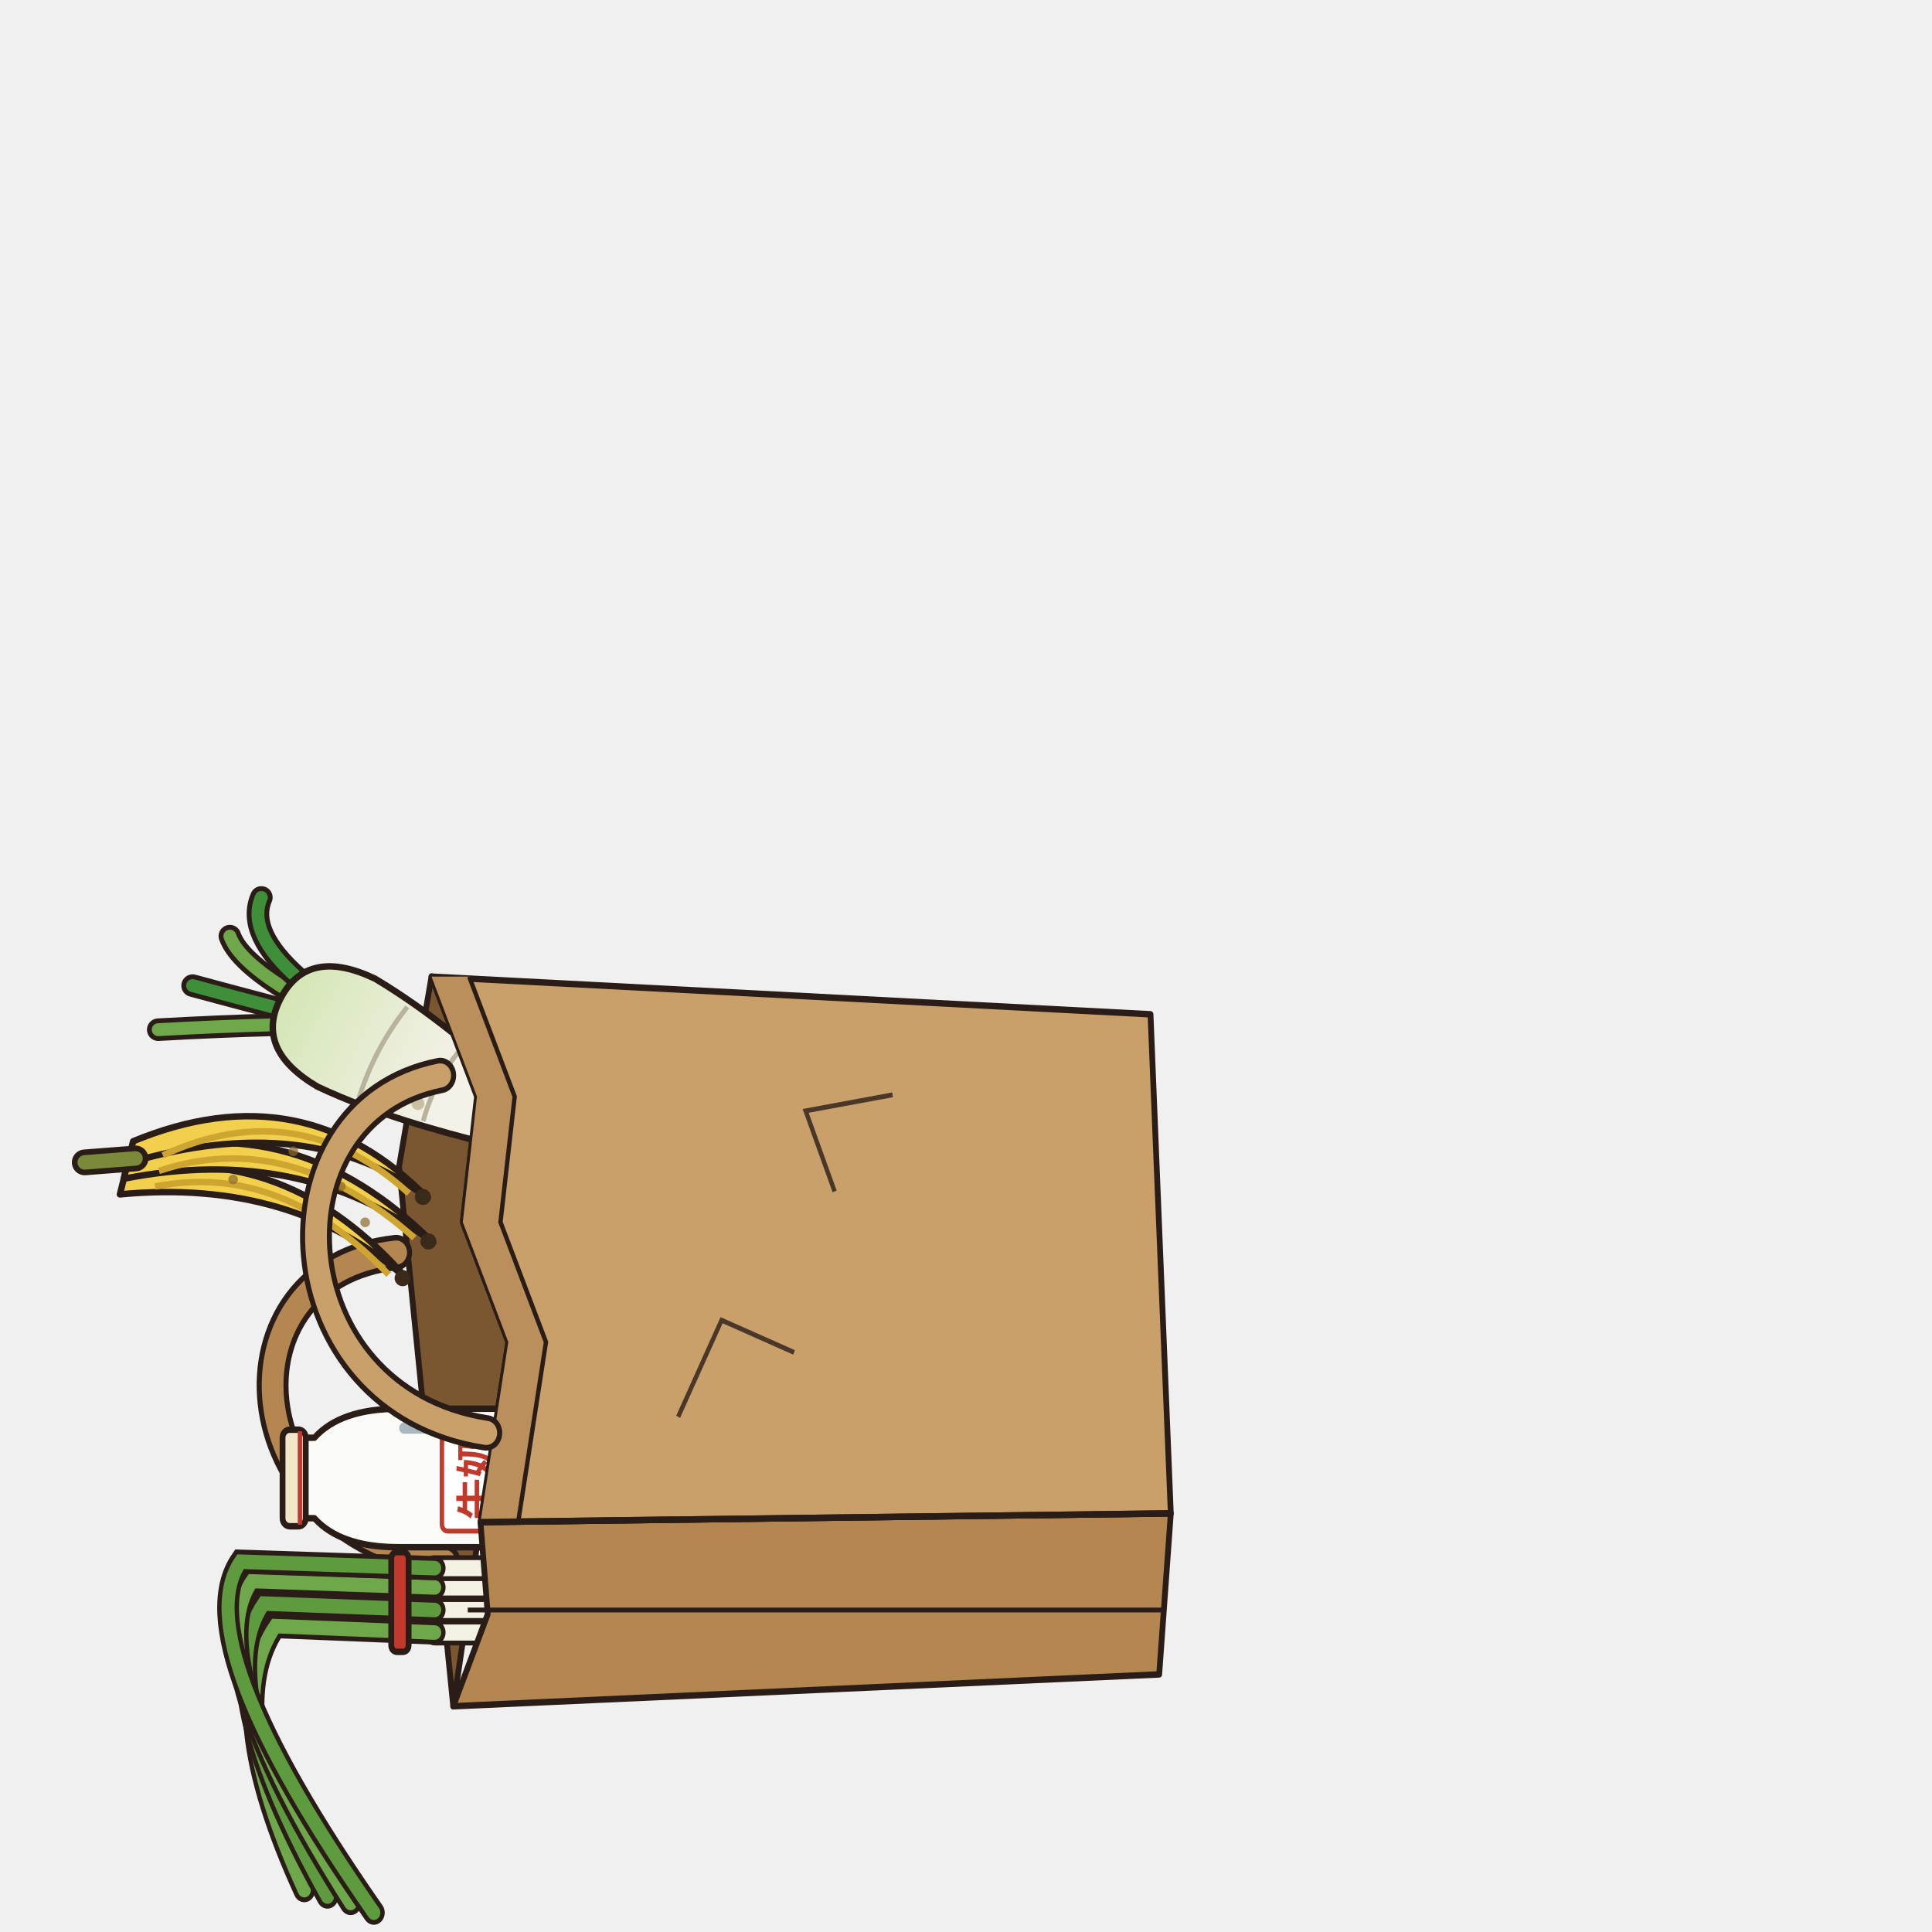
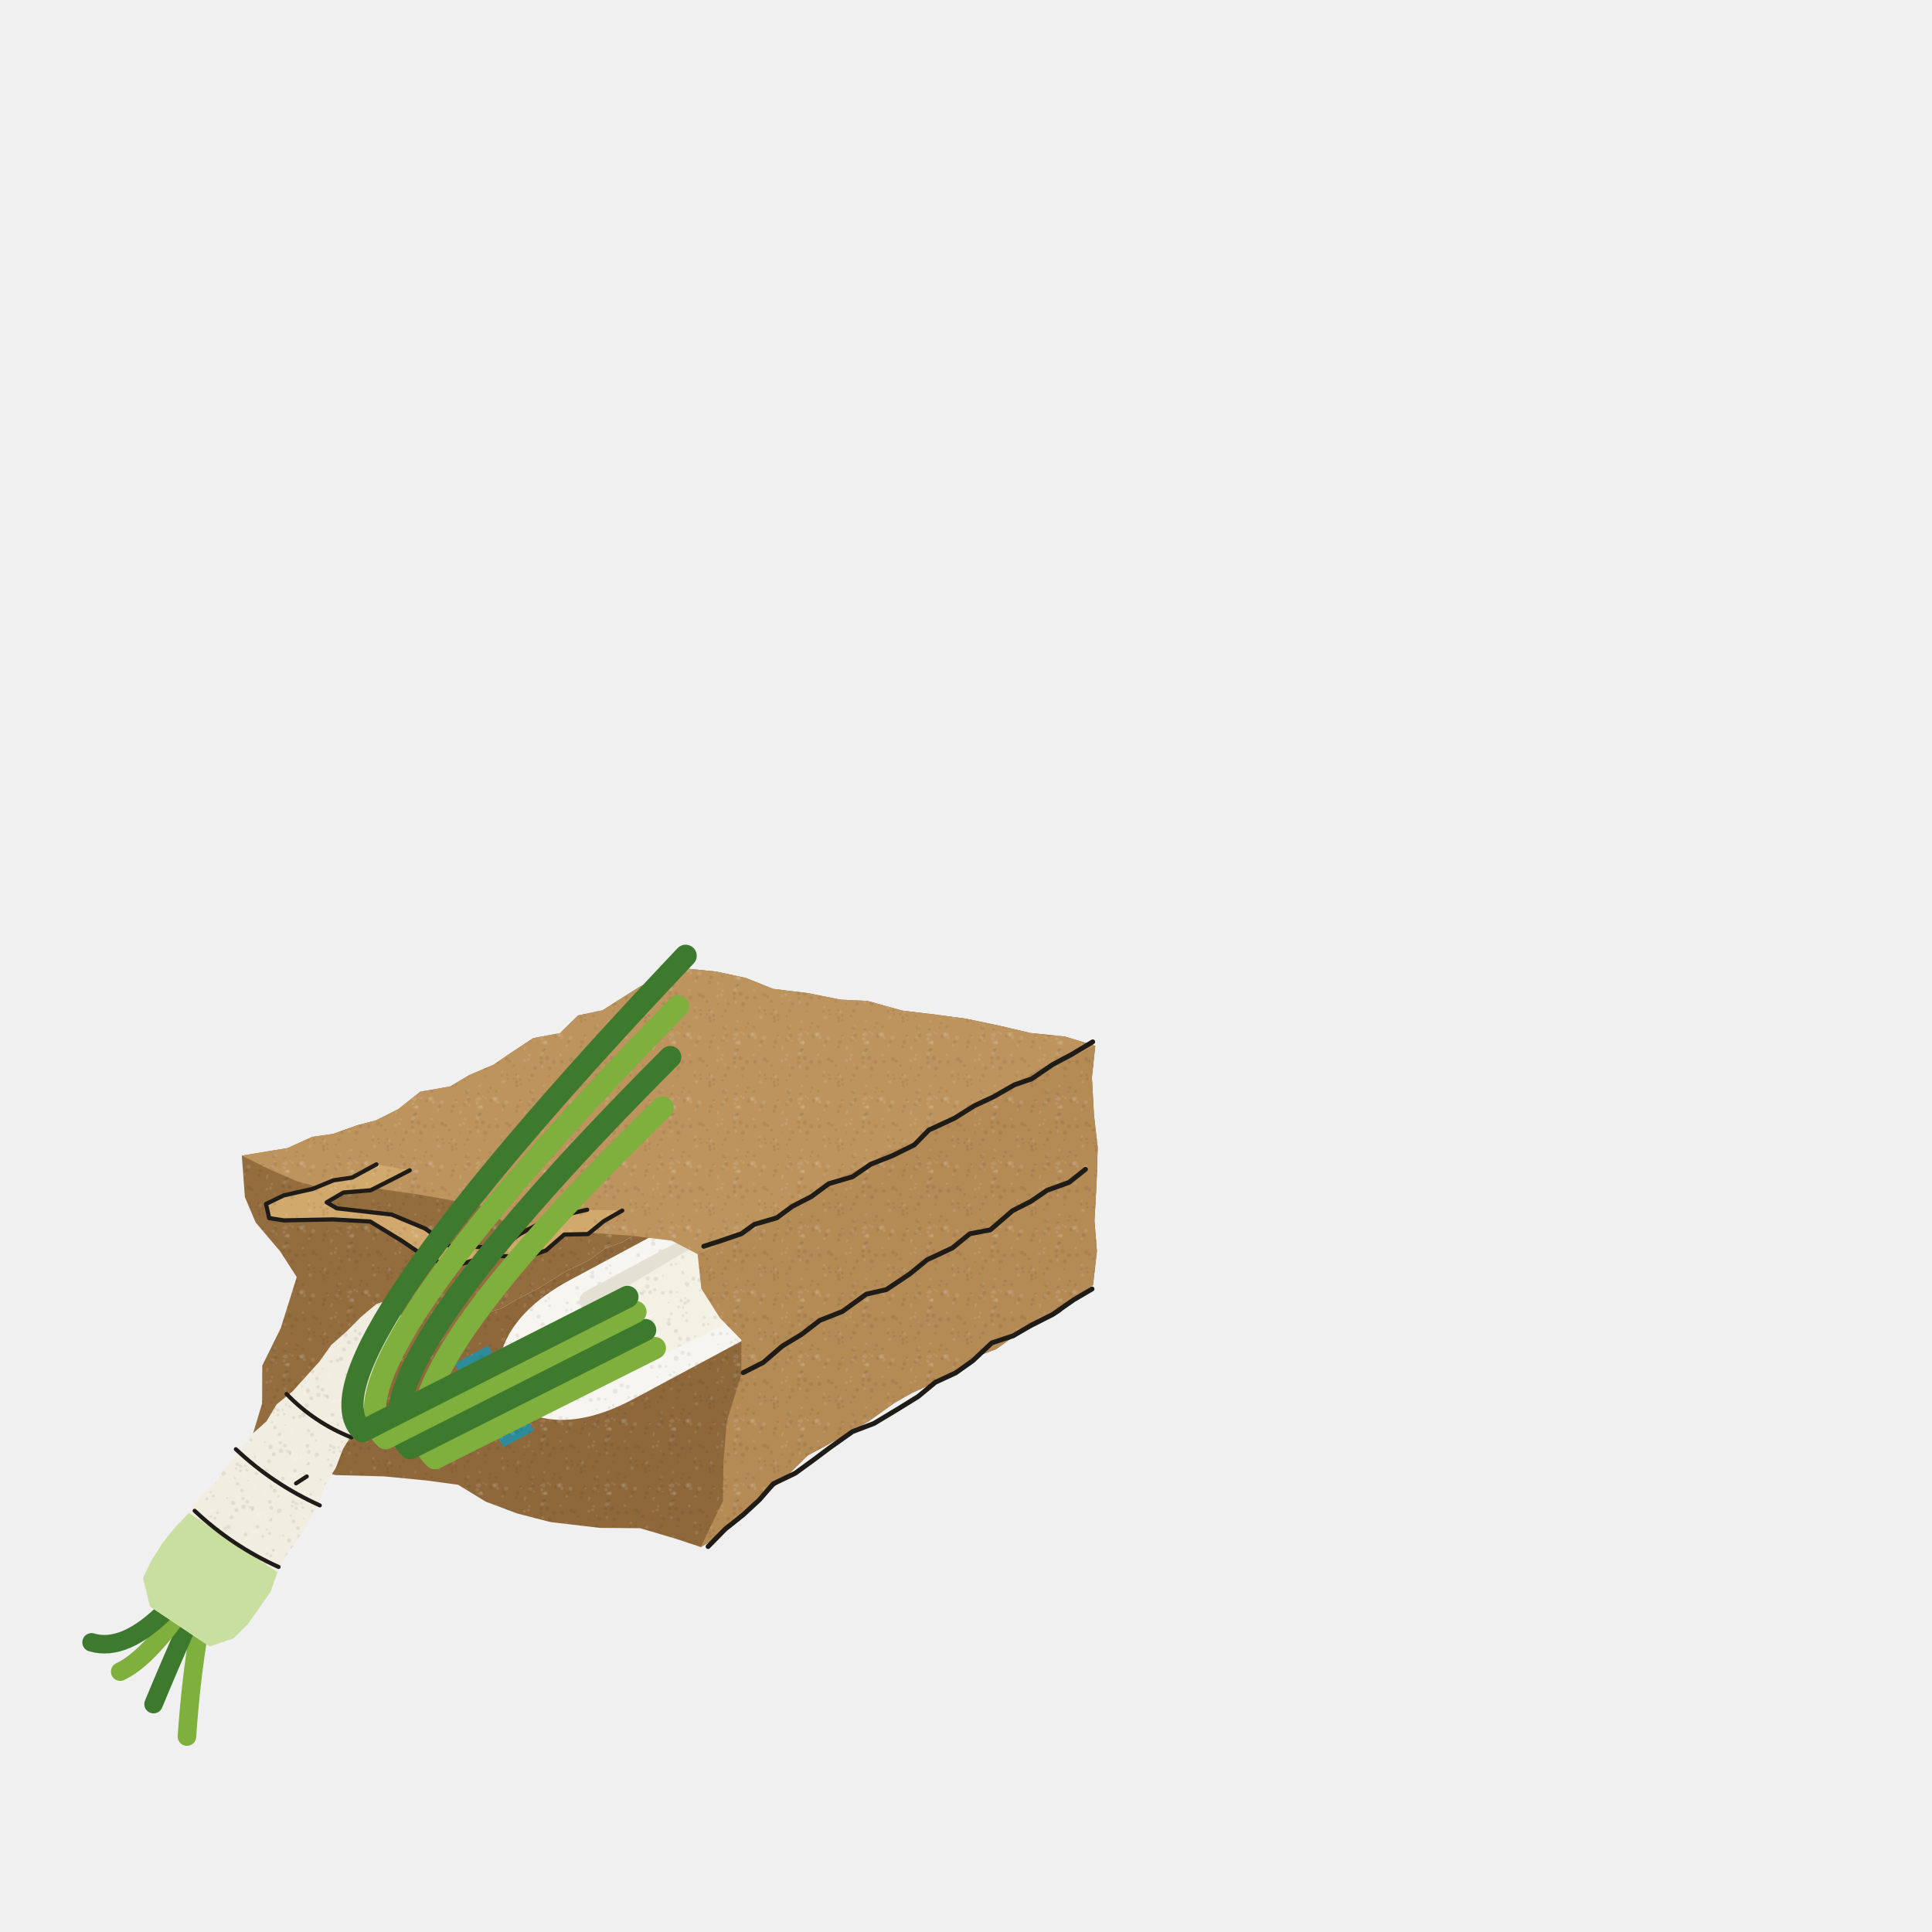
<svg xmlns="http://www.w3.org/2000/svg" width="1200" height="1200" viewBox="0 0 1200 1200">
-   <g transform="translate(720 1040) translate(0 0) rotate(-90) translate(0 0) scale(1 0.9)">
-     <polygon points="-19.8,-487.2 315.4,-524.6 433.4,-502.2 358.9,-470.8 280.9,-480.6 206.4,-449.2 94.6,-468.4" fill="#7a5631" stroke="#2a1d17" stroke-width="4" stroke-linejoin="round" stroke-linecap="round" />
-     <path d="M 70 -493.2 C 90 -640, 250 -650, 262 -526.6" fill="none" stroke="#2a1d17" stroke-width="22" stroke-linecap="round" />
-     <path d="M 70 -493.2 C 90 -640, 250 -650, 262 -526.6" fill="none" stroke="#b48650" stroke-width="15" stroke-linecap="round" />
-     <path d="M 79 -379 Q 79 -365 93 -365 L 151 -365 Q 165 -365 165 -379 L 165 -525 Q 165 -565 147 -583 L 147 -595 L 97 -595 L 97 -583 Q 79 -565 79 -525 Z" fill="#fafaf7" stroke="#2a1d17" stroke-width="4" stroke-linejoin="round" stroke-linecap="round" />
-     <path d="M 153 -521 L 153 -385" stroke="#a9b8bf" stroke-width="7" stroke-linecap="round" />
-     <rect x="89" y="-495" width="66" height="44" rx="4" fill="#fff" stroke="#c0392b" stroke-width="3" />
-     <text x="122" y="-463" font-size="26" font-family="sans-serif" font-weight="700" text-anchor="middle" fill="#c0392b">牛奶</text>
-     <rect x="92" y="-605" width="60" height="16" rx="5" fill="#f2e6c9" stroke="#2a1d17" stroke-width="4" stroke-linejoin="round" stroke-linecap="round" />
-     <line x1="93" y1="-593" x2="151" y2="-593" stroke="#c0392b" stroke-width="3" />
-     <path d="M 26 -380 L 26 -500" stroke="#2a1d17" stroke-width="16" stroke-linecap="round" />
-     <path d="M 26 -380 L 26 -500" stroke="#f3f1e4" stroke-width="10" stroke-linecap="round" />
-     <path d="M 40 -380 L 40 -500" stroke="#2a1d17" stroke-width="16" stroke-linecap="round" />
-     <path d="M 40 -380 L 40 -500" stroke="#f3f1e4" stroke-width="10" stroke-linecap="round" />
-     <path d="M 54 -380 L 54 -500" stroke="#2a1d17" stroke-width="16" stroke-linecap="round" />
-     <path d="M 54 -380 L 54 -500" stroke="#f3f1e4" stroke-width="10" stroke-linecap="round" />
-     <path d="M 66 -380 L 66 -500" stroke="#2a1d17" stroke-width="16" stroke-linecap="round" />
-     <path d="M 66 -380 L 66 -500" stroke="#f3f1e4" stroke-width="10" stroke-linecap="round" />
+   <defs>
+     <pattern id="grain" width="40" height="40" patternUnits="userSpaceOnUse">
+       <circle cx="23.5" cy="38.2" r="0.7" fill="#000" opacity="0.07" />
+       <circle cx="28" cy="2.4" r="1.4" fill="#fff" opacity="0.1" />
+       <circle cx="39.2" cy="21.9" r="0.9" fill="#000" opacity="0.07" />
+       <circle cx="11.7" cy="6.5" r="0.5" fill="#fff" opacity="0.1" />
+       <circle cx="33" cy="7.1" r="1.1" fill="#000" opacity="0.07" />
+       <circle cx="16.1" cy="20.1" r="1" fill="#000" opacity="0.07" />
+       <circle cx="29" cy="19.6" r="1.2" fill="#000" opacity="0.07" />
+       <circle cx="24.5" cy="35.6" r="0.9" fill="#000" opacity="0.07" />
+       <circle cx="10.7" cy="37.5" r="1.1" fill="#fff" opacity="0.1" />
+       <circle cx="21.4" cy="23.6" r="1.3" fill="#000" opacity="0.07" />
+       <circle cx="17.2" cy="39.7" r="1.1" fill="#000" opacity="0.07" />
+       <circle cx="32" cy="9.4" r="0.8" fill="#fff" opacity="0.1" />
+       <circle cx="0.7" cy="32.1" r="1.1" fill="#000" opacity="0.07" />
+       <circle cx="1.7" cy="28.4" r="1.1" fill="#fff" opacity="0.1" />
+       <circle cx="21.7" cy="2" r="0.8" fill="#fff" opacity="0.1" />
+       <circle cx="39.1" cy="29.9" r="0.7" fill="#000" opacity="0.07" />
+       <circle cx="3.7" cy="4.4" r="0.6" fill="#fff" opacity="0.1" />
+       <circle cx="1" cy="34.3" r="1" fill="#000" opacity="0.07" />
+       <circle cx="5.7" cy="23.6" r="0.5" fill="#000" opacity="0.07" />
+       <circle cx="34.4" cy="4.6" r="1.3" fill="#fff" opacity="0.1" />
+       <circle cx="12.3" cy="23.4" r="1.1" fill="#000" opacity="0.07" />
+       <circle cx="23.9" cy="19.6" r="1.2" fill="#000" opacity="0.07" />
+       <circle cx="10.5" cy="27.8" r="1.1" fill="#000" opacity="0.07" />
+       <circle cx="1.6" cy="7.2" r="1.2" fill="#000" opacity="0.07" />
+       <circle cx="26.8" cy="2.7" r="1.3" fill="#fff" opacity="0.1" />
+       <circle cx="15.9" cy="2.7" r="0.6" fill="#fff" opacity="0.1" />
+       <circle cx="34.8" cy="17.9" r="1.3" fill="#000" opacity="0.07" />
+       <circle cx="0.7" cy="10.2" r="1" fill="#000" opacity="0.07" />
+       <circle cx="29.1" cy="4.5" r="1" fill="#fff" opacity="0.1" />
+       <circle cx="5.8" cy="11.6" r="0.6" fill="#fff" opacity="0.1" />
+       <circle cx="21" cy="28.1" r="0.6" fill="#000" opacity="0.07" />
+       <circle cx="3.2" cy="30.7" r="0.9" fill="#000" opacity="0.07" />
+       <circle cx="28.1" cy="15.2" r="0.8" fill="#fff" opacity="0.1" />
+       <circle cx="10.1" cy="38.2" r="1.4" fill="#000" opacity="0.07" />
+       <circle cx="8.8" cy="15.4" r="0.8" fill="#fff" opacity="0.1" />
+       <circle cx="17.5" cy="2.5" r="1.3" fill="#fff" opacity="0.1" />
+       <circle cx="18" cy="13.9" r="1" fill="#000" opacity="0.07" />
+       <circle cx="3.2" cy="3.4" r="0.7" fill="#000" opacity="0.07" />
+       <circle cx="9.3" cy="5" r="1.2" fill="#fff" opacity="0.1" />
+       <circle cx="18.1" cy="13.8" r="1.1" fill="#fff" opacity="0.1" />
+       <circle cx="17" cy="22.6" r="0.9" fill="#fff" opacity="0.1" />
+       <circle cx="17.3" cy="7.7" r="0.9" fill="#fff" opacity="0.1" />
+       <circle cx="31.5" cy="28.1" r="0.8" fill="#000" opacity="0.07" />
+       <circle cx="31.9" cy="25.8" r="0.8" fill="#fff" opacity="0.1" />
+       <circle cx="10.6" cy="1.4" r="0.5" fill="#fff" opacity="0.1" />
+       <circle cx="36.7" cy="19.1" r="1" fill="#000" opacity="0.07" />
+       <circle cx="32.6" cy="31.9" r="1.1" fill="#fff" opacity="0.1" />
+       <circle cx="20.2" cy="1.1" r="0.6" fill="#fff" opacity="0.1" />
+       <circle cx="5.7" cy="18.7" r="0.9" fill="#fff" opacity="0.1" />
+       <circle cx="17.5" cy="12.4" r="1" fill="#000" opacity="0.07" />
+       <circle cx="8.2" cy="17.9" r="0.9" fill="#fff" opacity="0.1" />
+       <circle cx="35.4" cy="30" r="0.7" fill="#000" opacity="0.07" />
+       <circle cx="18.4" cy="11.8" r="0.8" fill="#000" opacity="0.07" />
+       <circle cx="35" cy="27.5" r="0.8" fill="#000" opacity="0.07" />
+       <circle cx="16.1" cy="17" r="1.1" fill="#000" opacity="0.07" />
+       <circle cx="19.9" cy="17.2" r="1.3" fill="#000" opacity="0.07" />
+       <circle cx="8.8" cy="5.8" r="1.2" fill="#000" opacity="0.07" />
+       <circle cx="18.7" cy="7.3" r="1.1" fill="#fff" opacity="0.1" />
+       <circle cx="25.2" cy="3.6" r="1.1" fill="#000" opacity="0.07" />
+       <circle cx="16.6" cy="14.4" r="1.2" fill="#fff" opacity="0.1" />
+       <circle cx="10.5" cy="21.3" r="0.5" fill="#fff" opacity="0.1" />
+       <circle cx="3.4" cy="33.5" r="0.7" fill="#000" opacity="0.07" />
+       <circle cx="18" cy="34.4" r="0.8" fill="#fff" opacity="0.1" />
+       <circle cx="0.6" cy="27.7" r="0.9" fill="#000" opacity="0.07" />
+       <circle cx="6.1" cy="10.4" r="0.8" fill="#fff" opacity="0.1" />
+       <circle cx="11.2" cy="3.1" r="1.2" fill="#000" opacity="0.07" />
+       <circle cx="19" cy="7.8" r="1.1" fill="#fff" opacity="0.1" />
+       <circle cx="28.1" cy="37.9" r="0.9" fill="#000" opacity="0.07" />
+       <circle cx="8.6" cy="31" r="0.7" fill="#000" opacity="0.07" />
+       <circle cx="16.4" cy="5.3" r="1" fill="#fff" opacity="0.1" />
+     </pattern>
+   </defs>
+   <polygon points="678.9,798.2 658.2,795.9 638.2,793.1 623,787.8 602,786.1 578.9,782.6 561.7,777.5 540.2,775 523,769 501.4,767.3 485.6,761.5 463.8,756.4 446.6,755.4 427.4,750.1 413.4,755.1 401.2,762.3 387,771.4 375.9,775.4 365.7,782.8 350.4,790.2 334.7,800.1 320.8,807.2 310.9,813 295.7,816.9 281.4,825.8 270.7,836.1 254.4,841.1 241.6,850.5 226.9,858.4 212,867.3 200.7,875.1 183.6,880.7 171.7,890.7 155.1,897.3 171.3,903.5 187.8,911 208.5,916.2 238.5,917 264.4,919.5 284.5,922.2 301.7,932.7 321.1,940 342,945.4 372.6,949 397.6,949.2 419.6,955.7 435.3,960.9 447,954.1 458.2,945.1 469.4,931.2 477.6,926.3 490.8,914.7 501.8,903.9 512.7,898.1 529.8,888.5 539.5,882.8 555.5,871.4 566.4,865.2 580.9,858.6 594.9,851.8 605.3,843 618.7,838 629.9,830 643.3,823.5 658.8,815.1 666.2,806.4" fill="#8e683b" />
+   <polygon points="678.9,798.2 658.2,795.9 638.2,793.1 623,787.8 602,786.1 578.9,782.6 561.7,777.5 540.2,775 523,769 501.4,767.3 485.6,761.5 463.8,756.4 446.6,755.4 427.4,750.1 413.4,755.1 401.2,762.3 387,771.4 375.9,775.4 365.7,782.8 350.4,790.2 334.7,800.1 320.8,807.2 310.9,813 295.7,816.9 281.4,825.8 270.7,836.1 254.4,841.1 241.6,850.5 226.9,858.4 212,867.3 200.7,875.1 183.6,880.7 171.7,890.7 155.1,897.3 171.3,903.5 187.8,911 208.5,916.2 238.5,917 264.4,919.5 284.5,922.2 301.7,932.7 321.1,940 342,945.4 372.6,949 397.6,949.2 419.6,955.7 435.3,960.9 447,954.1 458.2,945.1 469.4,931.2 477.6,926.3 490.8,914.7 501.8,903.9 512.7,898.1 529.8,888.5 539.5,882.8 555.5,871.4 566.4,865.2 580.9,858.6 594.9,851.8 605.3,843 618.7,838 629.9,830 643.3,823.5 658.8,815.1 666.2,806.4" fill="url(#grain)" />
+   <polygon points="427.4,750.1 426.7,729.1 427,709.2 428.5,685.2 428.3,663.5 423.1,643.2 423.5,625.1 426.5,601.6 410.2,606.3 397.3,612.9 386.2,619.9 374.3,627.5 359.1,630.7 347.8,641.7 331.2,644.8 317.4,653.9 306.6,661.3 291.6,667.7 279.6,674.8 261,678.1 247.4,688.9 233.7,695.8 221.9,698.9 206.8,704.3 194,706.1 178.6,713.1 165.7,715.2 150.2,717.8 152.1,743.5 158.8,759.3 174,777.2 184.3,793.2 174.4,824.9 162.9,848.2 162.8,871.7 155.1,897.3 171.7,890.7 183.6,880.7 200.7,875.1 212,867.3 226.9,858.4 241.6,850.5 254.4,841.1 270.7,836.1 281.4,825.8 295.7,816.9 310.9,813 320.8,807.2 334.7,800.1 350.4,790.2 365.7,782.8 375.9,775.4 387,771.4 401.2,762.3 413.4,755.1" fill="#936d3e" />
+   <polygon points="427.4,750.1 426.7,729.1 427,709.2 428.5,685.2 428.3,663.5 423.1,643.2 423.5,625.1 426.5,601.6 410.2,606.3 397.3,612.9 386.2,619.9 374.3,627.5 359.1,630.7 347.8,641.7 331.2,644.8 317.4,653.9 306.6,661.3 291.6,667.7 279.6,674.8 261,678.1 247.4,688.9 233.7,695.8 221.9,698.9 206.8,704.3 194,706.1 178.6,713.1 165.7,715.2 150.2,717.8 152.1,743.5 158.8,759.3 174,777.2 184.3,793.2 174.4,824.9 162.9,848.2 162.8,871.7 155.1,897.3 171.7,890.7 183.6,880.7 200.7,875.1 212,867.3 226.9,858.4 241.6,850.5 254.4,841.1 270.7,836.1 281.4,825.8 295.7,816.9 310.9,813 320.8,807.2 334.7,800.1 350.4,790.2 365.7,782.8 375.9,775.4 387,771.4 401.2,762.3 413.4,755.1" fill="url(#grain)" />
+   <polygon points="678.9,798.2 681.3,777.1 679.8,758.2 681.1,735.2 681.8,712.7 679.5,692.7 678.2,669.2 680.3,649.6 661.4,643.8 639.9,641.6 620.4,637 599.8,632.7 582,630.3 560.4,627.7 538.8,621.7 522,620.9 502.1,616.9 480.1,614.2 463.2,607.4 445.1,603.5 426.5,601.6 423.5,625.1 423.1,643.2 428.3,663.5 428.5,685.2 427,709.2 426.7,729.1 427.4,750.1 446.6,755.4 463.8,756.4 485.6,761.5 501.4,767.3 523,769 540.2,775 561.7,777.5 578.9,782.6 602,786.1 623,787.8 638.2,793.1 658.2,795.9" fill="#86623a" />
+   <polygon points="678.9,798.2 681.3,777.1 679.8,758.2 681.1,735.2 681.8,712.7 679.5,692.7 678.2,669.2 680.3,649.6 661.4,643.8 639.9,641.6 620.4,637 599.8,632.7 582,630.3 560.4,627.7 538.8,621.7 522,620.9 502.1,616.9 480.1,614.2 463.2,607.4 445.1,603.5 426.5,601.6 423.5,625.1 423.1,643.2 428.3,663.5 428.5,685.2 427,709.2 426.7,729.1 427.4,750.1 446.6,755.4 463.8,756.4 485.6,761.5 501.4,767.3 523,769 540.2,775 561.7,777.5 578.9,782.6 602,786.1 623,787.8 638.2,793.1 658.2,795.9" fill="url(#grain)" />
+   <g transform="translate(406.4 814.5) rotate(-118.2) scale(1.0741) translate(0 0)">
+     <path d="M -39 98 Q -39 110 -27 110 L 27 110 Q 39 110 39 98 L 39 -34 Q 39 -70 22 -88 L 22 -98 L -22 -98 L -22 -88 Q -39 -70 -39 -34 Z" fill="#f7f5ef" />
+     <path d="M -39 98 Q -39 110 -27 110 L 27 110 Q 39 110 39 98 L 39 -34 Q 39 -70 22 -88 L 22 -98 L -22 -98 L -22 -88 Q -39 -70 -39 -34 Z" fill="url(#grain)" />
+     <path d="M 23 -30 L 23 96" stroke="#e4e0d4" stroke-width="12" stroke-linecap="round" />
+     <polygon points="-28,-114 28,-116 28,-94 -28,-94" fill="#2e8c9a" />
+     <polygon points="-28,-114 28,-116 28,-94 -28,-94" fill="url(#grain)" />
  </g>
-   <g transform="translate(400.5 740) rotate(-152) scale(1) translate(-30 -180)">
-     <defs>
-       <linearGradient id="r" x1="0" x2="1" y1="0" y2="0">
-         <stop offset="0.55" stop-color="#f4f1e8" />
-         <stop offset="1" stop-color="#d4e6b5" />
-       </linearGradient>
-     </defs>
-     <path d="M 282 163.2 q 30 -17 62 -36.4" fill="none" stroke="#2a1d17" stroke-width="14" stroke-linecap="round" />
-     <path d="M 282 163.2 q 30 -17 62 -36.4" fill="none" stroke="#6fa84a" stroke-width="8" stroke-linecap="round" />
-     <path d="M 282 174 q 34 -8 56 -13" fill="none" stroke="#2a1d17" stroke-width="14" stroke-linecap="round" />
-     <path d="M 282 174 q 34 -8 56 -13" fill="none" stroke="#3f8f3a" stroke-width="8" stroke-linecap="round" />
-     <path d="M 282 186 q 38 2 50 13" fill="none" stroke="#2a1d17" stroke-width="14" stroke-linecap="round" />
-     <path d="M 282 186 q 38 2 50 13" fill="none" stroke="#6fa84a" stroke-width="8" stroke-linecap="round" />
-     <path d="M 282 195.6 q 42 10 44 33.8" fill="none" stroke="#2a1d17" stroke-width="14" stroke-linecap="round" />
-     <path d="M 282 195.6 q 42 10 44 33.8" fill="none" stroke="#3f8f3a" stroke-width="8" stroke-linecap="round" />
-     <path d="M 30 180 C 90 176, 160 146, 240 142 Q 286 144 286 180 Q 286 216 240 218 C 160 214, 90 184, 30 180 Z" fill="url(#r)" stroke="#2a1d17" stroke-width="4" stroke-linejoin="round" stroke-linecap="round" />
-     <path d="M 130 161 q 6 19 0 38" fill="none" stroke="#b9b29c" stroke-width="3" />
-     <path d="M 172 153.86 q 6 26.14 0 52.28" fill="none" stroke="#b9b29c" stroke-width="3" />
-     <path d="M 214 148 q 6 32 0 64" fill="none" stroke="#b9b29c" stroke-width="3" />
-     <path d="M 88 168.14 q 6 11.86 0 23.72" fill="none" stroke="#b9b29c" stroke-width="3" />
-     <circle cx="180" cy="162" r="4" fill="#c9c0a3" />
+   <g transform="translate(508.1 766.1) rotate(-118.2) scale(1.0602) translate(0 0)">
+     <path d="M -21 0 Q -23 -60 -19 -120 L -9 -120 Q -5 -60 -7 0 Q -14 12 -21 0 Z" fill="#f3f1e4" />
+     <path d="M -21 0 Q -23 -60 -19 -120 L -9 -120 Q -5 -60 -7 0 Q -14 12 -21 0 Z" fill="url(#grain)" />
+     <path d="M -18 6 l -4 12 M -14 8 l 0 14 M -10 6 l 5 11" stroke="#e4e0d4" stroke-width="2" stroke-linecap="round" />
+     <path d="M -9 0 Q -11 -60 -7 -120 L 3 -120 Q 7 -60 5 0 Q -2 12 -9 0 Z" fill="#f3f1e4" />
+     <path d="M -9 0 Q -11 -60 -7 -120 L 3 -120 Q 7 -60 5 0 Q -2 12 -9 0 Z" fill="url(#grain)" />
+     <path d="M -6 6 l -4 12 M -2 8 l 0 14 M 2 6 l 5 11" stroke="#e4e0d4" stroke-width="2" stroke-linecap="round" />
+     <path d="M 3 0 Q 1 -60 5 -120 L 15 -120 Q 19 -60 17 0 Q 10 12 3 0 Z" fill="#f3f1e4" />
+     <path d="M 3 0 Q 1 -60 5 -120 L 15 -120 Q 19 -60 17 0 Q 10 12 3 0 Z" fill="url(#grain)" />
+     <path d="M 6 6 l -4 12 M 10 8 l 0 14 M 14 6 l 5 11" stroke="#e4e0d4" stroke-width="2" stroke-linecap="round" />
+     <path d="M 13 0 Q 11 -60 15 -120 L 25 -120 Q 29 -60 27 0 Q 20 12 13 0 Z" fill="#f3f1e4" />
+     <path d="M 13 0 Q 11 -60 15 -120 L 25 -120 Q 29 -60 27 0 Q 20 12 13 0 Z" fill="url(#grain)" />
+     <path d="M 16 6 l -4 12 M 20 8 l 0 14 M 24 6 l 5 11" stroke="#e4e0d4" stroke-width="2" stroke-linecap="round" />
  </g>
-   <g transform="translate(171 735) rotate(-166) scale(1) translate(-130 -130)">
-     <path d="M 222 114 Q 130 158 36 92 Q 120 136 222 100 Z" fill="#f2d04b" stroke="#2a1d17" stroke-width="4" stroke-linejoin="round" stroke-linecap="round" />
-     <path d="M 202 110 Q 130 144 48 92" fill="none" stroke="#cfa531" stroke-width="4" />
-     <circle cx="39" cy="92" r="5" fill="#3a2a1a" />
-     <path d="M 222 124 Q 130 180 26 118 Q 120 158 222 110 Z" fill="#f2d04b" stroke="#2a1d17" stroke-width="4" stroke-linejoin="round" stroke-linecap="round" />
-     <path d="M 202 120 Q 130 166 38 118" fill="none" stroke="#cfa531" stroke-width="4" />
-     <circle cx="29" cy="118" r="5" fill="#3a2a1a" />
-     <path d="M 222 134 Q 130 202 36 144 Q 120 180 222 120 Z" fill="#f2d04b" stroke="#2a1d17" stroke-width="4" stroke-linejoin="round" stroke-linecap="round" />
-     <path d="M 202 130 Q 130 188 48 144" fill="none" stroke="#cfa531" stroke-width="4" />
-     <circle cx="39" cy="144" r="5" fill="#3a2a1a" />
-     <circle cx="90" cy="138" r="3" fill="#8a6a2a" opacity="0.7" />
-     <circle cx="124" cy="152" r="3" fill="#8a6a2a" opacity="0.7" />
-     <circle cx="156" cy="126" r="3" fill="#8a6a2a" opacity="0.7" />
-     <circle cx="70" cy="120" r="3" fill="#8a6a2a" opacity="0.7" />
-     <path d="M 218 124 l 30 -10" stroke="#2a1d17" stroke-width="16" stroke-linecap="round" />
-     <path d="M 218 124 l 30 -10" stroke="#7a8a3a" stroke-width="9" stroke-linecap="round" />
+   <g transform="translate(248.2 804.6) rotate(-236.2) scale(1.0458) translate(-24 -170)">
+     <path d="M 256 158 q 26 -11.6 56 -28.8" fill="none" stroke="#7faf3c" stroke-width="11" stroke-linecap="round" />
+     <path d="M 256 166 q 29 -5.2 51 -9.6" fill="none" stroke="#3e7a2e" stroke-width="11" stroke-linecap="round" />
+     <path d="M 256 174 q 32 1.2 46 9.6" fill="none" stroke="#7faf3c" stroke-width="11" stroke-linecap="round" />
+     <path d="M 256 181 q 35 6.8 41 26.4" fill="none" stroke="#3e7a2e" stroke-width="11" stroke-linecap="round" />
+     <polygon points="24,168.8 35.8,161.4 47.6,158.5 59.4,155.8 71.2,152.1 83,151.6 94.8,149.8 106.6,147.6 118.4,147.2 130.2,144.5 142,144.1 153.8,141.2 165.6,140.4 177.4,139.7 189.2,139.9 201,138.8 212.8,135.8 224.6,136 236.4,136.3 248.2,138.7 260,147.8 260,190.4 248.2,203.3 236.4,204.9 224.6,205.2 212.8,204.2 201,202.1 189.2,202.1 177.4,199 165.6,199.1 153.8,197.1 142,197.2 130.2,194.1 118.4,194.7 106.6,191.1 94.8,189.4 83,187.7 71.2,187.4 59.4,184.3 47.6,182 35.8,178.6 24,169.1" fill="#f1ede0" />
+     <polygon points="24,168.8 35.8,161.4 47.6,158.5 59.4,155.8 71.2,152.1 83,151.6 94.8,149.8 106.6,147.6 118.4,147.2 130.2,144.5 142,144.1 153.8,141.2 165.6,140.4 177.4,139.7 189.2,139.9 201,138.8 212.8,135.8 224.6,136 236.4,136.3 248.2,138.7 260,147.8 260,190.4 248.2,203.3 236.4,204.9 224.6,205.2 212.8,204.2 201,202.1 189.2,202.1 177.4,199 165.6,199.1 153.8,197.1 142,197.2 130.2,194.1 118.4,194.7 106.6,191.1 94.8,189.4 83,187.7 71.2,187.4 59.4,184.3 47.6,182 35.8,178.6 24,169.1" fill="url(#grain)" />
+     <polygon points="201,138.8 212.8,135.8 224.6,136 236.4,136.3 248.2,138.7 260,147.8 260,190.4 248.2,203.3 236.4,204.9 224.6,205.2 212.8,204.2 201,202.1" fill="#c9dfa0" />
+     <path d="M 110 146.8 q 5 23.2 0 46.4" fill="none" stroke="#1f1b17" stroke-width="2.4" stroke-linecap="round" />
+     <path d="M 154 140 q 5 30 0 60" fill="none" stroke="#1f1b17" stroke-width="2.4" stroke-linecap="round" />
+     <path d="M 198 140 q 5 30 0 60" fill="none" stroke="#1f1b17" stroke-width="2.4" stroke-linecap="round" />
+     <path d="M 144 156 l 7 3" stroke="#1f1b17" stroke-width="2.4" stroke-linecap="round" />
  </g>
-   <g transform="translate(720 1040) translate(0 0) rotate(-90) translate(0 0) scale(1 0.9)">
-     <polygon points="0,0 100,8 94.6,-468.4 37.4,-463.4 -19.8,-487.2" fill="#b48650" stroke="#2a1d17" stroke-width="4" stroke-linejoin="round" stroke-linecap="round" />
-     <polygon points="100,8 410,-6 433.4,-502.2 358.9,-470.8 280.9,-480.6 206.4,-449.2 94.6,-468.4" fill="#c9a06a" stroke="#2a1d17" stroke-width="4" stroke-linejoin="round" stroke-linecap="round" />
-     <polygon points="94.6,-468.4 206.4,-449.2 280.9,-480.6 358.9,-470.8 433.4,-502.2 433.4,-476.2 358.9,-444.8 280.9,-454.6 206.4,-423.2 94.6,-442.4" fill="#bb8f5b" stroke="none" />
-     <polyline points="94.6,-442.4 206.4,-423.2 280.9,-454.6 358.9,-444.8 433.4,-476.2" fill="none" stroke="#2a1d17" stroke-width="3" />
-     <line x1="100" y1="8" x2="94.6" y2="-468.4" stroke="#2a1d17" stroke-width="4" />
-     <line x1="40" y1="3" x2="40" y2="-477.2" stroke="#2a1d17" stroke-width="3" />
-     <path d="M 160 -332 l 60 30 l -20 50 M 300 -224 l 50 -20 l 10 60" fill="none" stroke="#2a1d17" stroke-width="3" opacity="0.8" />
-     <path d="M 150 -464.4 C 170 -610, 350 -620, 372 -496.2" fill="none" stroke="#2a1d17" stroke-width="22" stroke-linecap="round" />
-     <path d="M 150 -464.4 C 170 -610, 350 -620, 372 -496.2" fill="none" stroke="#c9a06a" stroke-width="15" stroke-linecap="round" />
-     <path d="M 26 -500 L 30 -610 Q -20 -648 -134 -590" fill="none" stroke="#2a1d17" stroke-width="15" stroke-linecap="round" />
-     <path d="M 26 -500 L 30 -610 Q -20 -648 -134 -590" fill="none" stroke="#6fa84a" stroke-width="9" stroke-linecap="round" />
-     <path d="M 40 -500 L 44 -618 Q -6 -656 -138 -574" fill="none" stroke="#2a1d17" stroke-width="15" stroke-linecap="round" />
-     <path d="M 40 -500 L 44 -618 Q -6 -656 -138 -574" fill="none" stroke="#5e9b3e" stroke-width="9" stroke-linecap="round" />
-     <path d="M 54 -500 L 58 -626 Q 8 -664 -142 -558" fill="none" stroke="#2a1d17" stroke-width="15" stroke-linecap="round" />
-     <path d="M 54 -500 L 58 -626 Q 8 -664 -142 -558" fill="none" stroke="#6fa84a" stroke-width="9" stroke-linecap="round" />
-     <path d="M 66 -500 L 70 -634 Q 20 -672 -148 -542" fill="none" stroke="#2a1d17" stroke-width="15" stroke-linecap="round" />
-     <path d="M 66 -500 L 70 -634 Q 20 -672 -148 -542" fill="none" stroke="#5e9b3e" stroke-width="9" stroke-linecap="round" />
-     <rect x="14" y="-530" width="62" height="12" rx="4" fill="#c0392b" stroke="#2a1d17" stroke-width="4" stroke-linejoin="round" stroke-linecap="round" />
+   <polygon points="680.3,649.6 670.7,654.6 654.2,659.9 642.3,666.1 628.7,674.6 618.1,680.8 602.7,687.8 592,695.4 576.9,701.9 564.7,712.2 552.3,714.8 542.7,722.1 525.1,729.9 513.6,737 502.1,744.2 492,749.4 479.5,756.9 469,762.7 456.5,765.4 446.1,772.5 433.3,779 417.3,770.6 391.8,767.5 366.3,765.7 335.4,763.4 314.8,760.7 300.8,749.5 280,745.5 260,741.9 231.7,737.9 204.6,739.3 184.2,733.6 167.9,726.5 150.2,717.8 165.7,715.2 178.6,713.1 194,706.1 206.8,704.3 221.9,698.9 233.7,695.8 247.4,688.9 261,678.1 279.6,674.8 291.6,667.7 306.6,661.3 317.4,653.9 331.2,644.8 347.8,641.7 359.1,630.7 374.3,627.5 386.2,619.9 397.3,612.9 410.2,606.3 426.5,601.6 445.1,603.5 463.2,607.4 480.1,614.2 502.1,616.9 522,620.9 538.8,621.7 560.4,627.7 582,630.3 599.8,632.7 620.4,637 639.9,641.6 661.4,643.8" fill="#bd945d" />
+   <polygon points="680.3,649.6 670.7,654.6 654.2,659.9 642.3,666.1 628.7,674.6 618.1,680.8 602.7,687.8 592,695.4 576.9,701.9 564.7,712.2 552.3,714.8 542.7,722.1 525.1,729.9 513.6,737 502.1,744.2 492,749.4 479.5,756.9 469,762.7 456.5,765.4 446.1,772.5 433.3,779 417.3,770.6 391.8,767.5 366.3,765.7 335.4,763.4 314.8,760.7 300.8,749.5 280,745.5 260,741.9 231.7,737.9 204.6,739.3 184.2,733.6 167.9,726.5 150.2,717.8 165.7,715.2 178.6,713.1 194,706.1 206.8,704.3 221.9,698.9 233.7,695.8 247.4,688.9 261,678.1 279.6,674.8 291.6,667.7 306.6,661.3 317.4,653.9 331.2,644.8 347.8,641.7 359.1,630.7 374.3,627.5 386.2,619.9 397.3,612.9 410.2,606.3 426.5,601.6 445.1,603.5 463.2,607.4 480.1,614.2 502.1,616.9 522,620.9 538.8,621.7 560.4,627.7 582,630.3 599.8,632.7 620.4,637 639.9,641.6 661.4,643.8" fill="url(#grain)" />
+   <polygon points="386.5,751.9 375,758.5 365.2,766.5 350.5,766.8 339.2,776.6 327.5,780.9 304,779.8 279.5,787.2 262,779.1 249.1,770.4 229.9,758.7 206.7,757.4 176.3,758 167.2,756.6 165.2,747.8 176.2,742.5 194.3,738.4 207.2,733.1 218.7,731.4 233.8,723.2 254.5,726.9 245.2,731.7 230.2,739.3 213.3,740.7 202.9,746.8 209.2,750.5 243.3,754.4 264.1,763.1 279.3,774 311.3,774.9 323,766.4 336.8,759 348.9,755 364.7,751.4" fill="#d1a96d" />
+   <polygon points="386.5,751.9 375,758.5 365.2,766.5 350.5,766.8 339.2,776.6 327.5,780.9 304,779.8 279.5,787.2 262,779.1 249.1,770.4 229.9,758.7 206.7,757.4 176.3,758 167.2,756.6 165.2,747.8 176.2,742.5 194.3,738.4 207.2,733.1 218.7,731.4 233.8,723.2 254.5,726.9 245.2,731.7 230.2,739.3 213.3,740.7 202.9,746.8 209.2,750.5 243.3,754.4 264.1,763.1 279.3,774 311.3,774.9 323,766.4 336.8,759 348.9,755 364.7,751.4" fill="url(#grain)" />
+   <polyline points="386.5,751.9 375,758.5 365.2,766.5 350.5,766.8 339.2,776.6 327.5,780.9 304,779.8 279.5,787.2 262,779.1 249.1,770.4 229.9,758.7 206.7,757.4 176.3,758 167.2,756.6 165.2,747.8 176.2,742.5 194.3,738.4 207.2,733.1 218.7,731.4 233.8,723.2" fill="none" stroke="#1f1b17" stroke-width="2.6" stroke-linecap="round" stroke-linejoin="round" />
+   <polyline points="254.5,726.9 245.2,731.7 230.2,739.3 213.3,740.7 202.9,746.8 209.2,750.5 243.3,754.4 264.1,763.1 279.3,774 311.3,774.9 323,766.4 336.8,759 348.9,755 364.7,751.4" fill="none" stroke="#1f1b17" stroke-width="2.6" stroke-linecap="round" stroke-linejoin="round" />
+   <polygon points="678.9,798.2 666.2,806.4 658.8,815.1 643.3,823.5 629.9,830 618.7,838 605.3,843 594.9,851.8 580.9,858.6 566.4,865.2 555.5,871.4 539.5,882.8 529.8,888.5 512.7,898.1 501.8,903.9 490.8,914.7 477.6,926.3 469.4,931.2 458.2,945.1 447,954.1 435.3,960.9 449,932.4 449.3,908.6 451.4,882.9 460.4,853.9 460.5,832.3 447.1,818.5 435.6,800.4 433.3,779 446.1,772.5 456.5,765.4 469,762.7 479.5,756.9 492,749.4 502.1,744.2 513.6,737 525.1,729.9 542.7,722.1 552.3,714.8 564.7,712.2 576.9,701.9 592,695.4 602.7,687.8 618.1,680.8 628.7,674.6 642.3,666.1 654.2,659.9 670.7,654.6 680.3,649.6 678.2,669.2 679.5,692.7 681.8,712.7 681.1,735.2 679.8,758.2 681.3,777.1" fill="#b48a55" />
+   <polygon points="678.9,798.2 666.2,806.4 658.8,815.1 643.3,823.5 629.9,830 618.7,838 605.3,843 594.9,851.8 580.9,858.6 566.4,865.2 555.5,871.4 539.5,882.8 529.8,888.5 512.7,898.1 501.8,903.9 490.8,914.7 477.6,926.3 469.4,931.2 458.2,945.1 447,954.1 435.3,960.9 449,932.4 449.3,908.6 451.4,882.9 460.4,853.9 460.5,832.3 447.1,818.5 435.6,800.4 433.3,779 446.1,772.5 456.5,765.4 469,762.7 479.5,756.9 492,749.4 502.1,744.2 513.6,737 525.1,729.9 542.7,722.1 552.3,714.8 564.7,712.2 576.9,701.9 592,695.4 602.7,687.8 618.1,680.8 628.7,674.6 642.3,666.1 654.2,659.9 670.7,654.6 680.3,649.6 678.2,669.2 679.5,692.7 681.8,712.7 681.1,735.2 679.8,758.2 681.3,777.1" fill="url(#grain)" />
+   <polyline points="678.3,800.6 666.9,807.3 653.9,816.4 640.9,822.9 629.3,829.7 616,834.1 604.3,845.1 593.6,852.7 580.9,858.6 570.3,867.4 557,875.6 542.9,884.1 529.5,889.2 515.4,899.2 505.4,906.7 494,915 480.3,921.6 471.7,931.5 461.8,940.7 450.5,949.7 439.8,960.6" fill="none" stroke="#1f1b17" stroke-width="3" stroke-linecap="round" stroke-linejoin="round" />
+   <polyline points="674.2,726.3 664,734.4 650.4,739.3 640.3,746.2 628.9,752 615.1,763.9 602.4,766.3 591.6,775.1 575.8,782.5 564.9,791.4 550.5,801 538.1,803.8 523.2,814.6 509.2,820.1 497.9,828.8 486,836 474,846.3 461.6,852.6" fill="none" stroke="#1f1b17" stroke-width="3" stroke-linecap="round" stroke-linejoin="round" />
+   <polyline points="678.7,647.1 665.5,655 653.8,661.2 640.8,670.1 630.1,673.8 617,681.3 605.2,686.8 592.9,694.5 576.9,701.9 567.9,711.1 554.3,717.8 540.9,723.1 529.5,730.9 514.8,735.2 503.8,743.3 492.1,749.3 482.5,756.4 468.5,760.5 460.5,766.3 447.6,770.7 437.1,774.1" fill="none" stroke="#1f1b17" stroke-width="3" stroke-linecap="round" stroke-linejoin="round" />
+   <g transform="translate(508.1 766.1) rotate(-118.2) scale(1.0602) translate(0 0)">
+     <path d="M -14 -116 L -10 -260 Q 41.2 -277.5 108 -45.5" fill="none" stroke="#7faf3c" stroke-width="13" stroke-linecap="round" stroke-linejoin="round" />
+     <path d="M -2 -116 L 2 -270 Q 53.2 -287.5 132 -27.5" fill="none" stroke="#3e7a2e" stroke-width="13" stroke-linecap="round" stroke-linejoin="round" />
+     <path d="M 10 -116 L 14 -280 Q 65.2 -297.5 156 -9.5" fill="none" stroke="#7faf3c" stroke-width="13" stroke-linecap="round" stroke-linejoin="round" />
+     <path d="M 20 -116 L 24 -290 Q 75.2 -307.5 180 8.5" fill="none" stroke="#3e7a2e" stroke-width="13" stroke-linecap="round" stroke-linejoin="round" />
  </g>
</svg>
